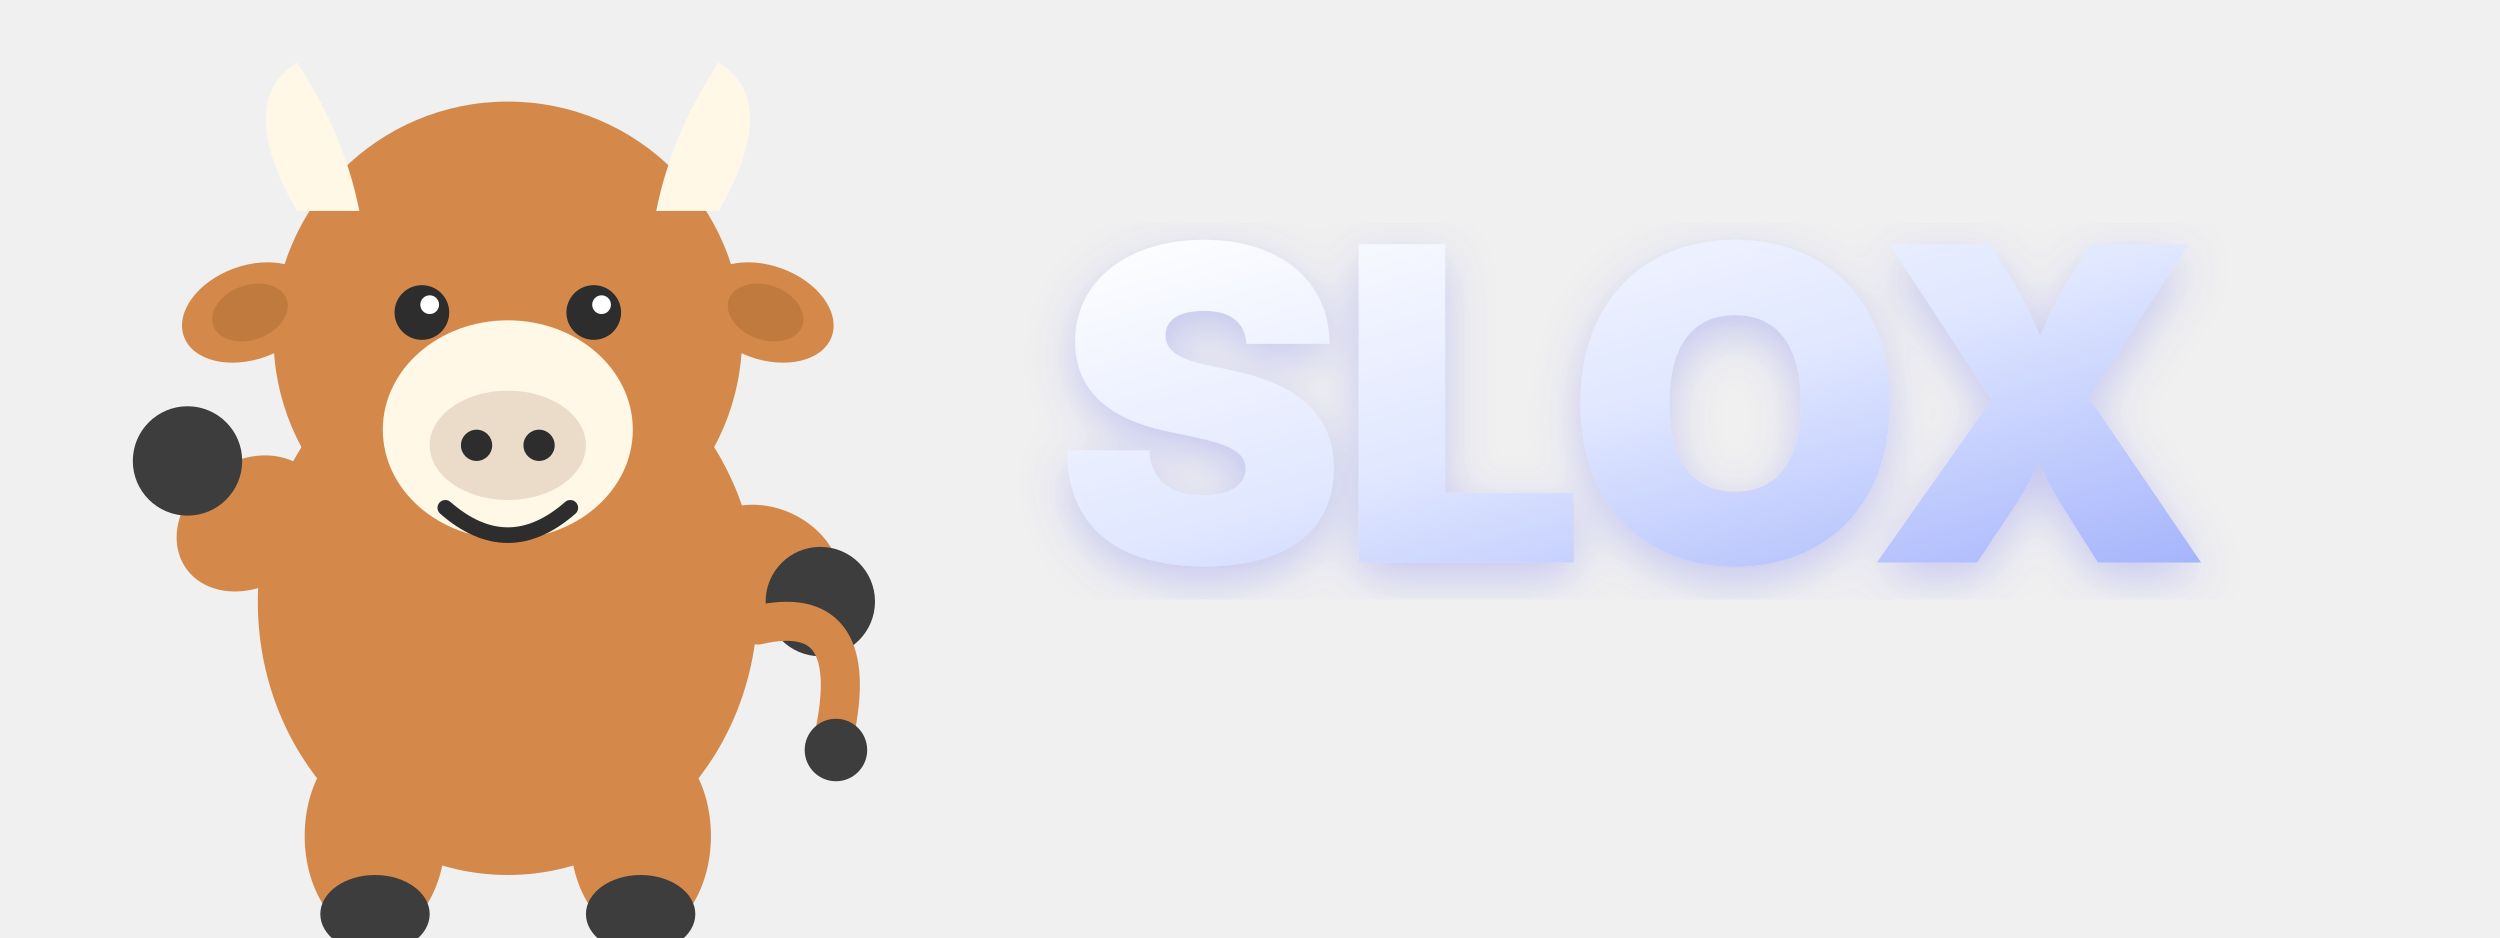
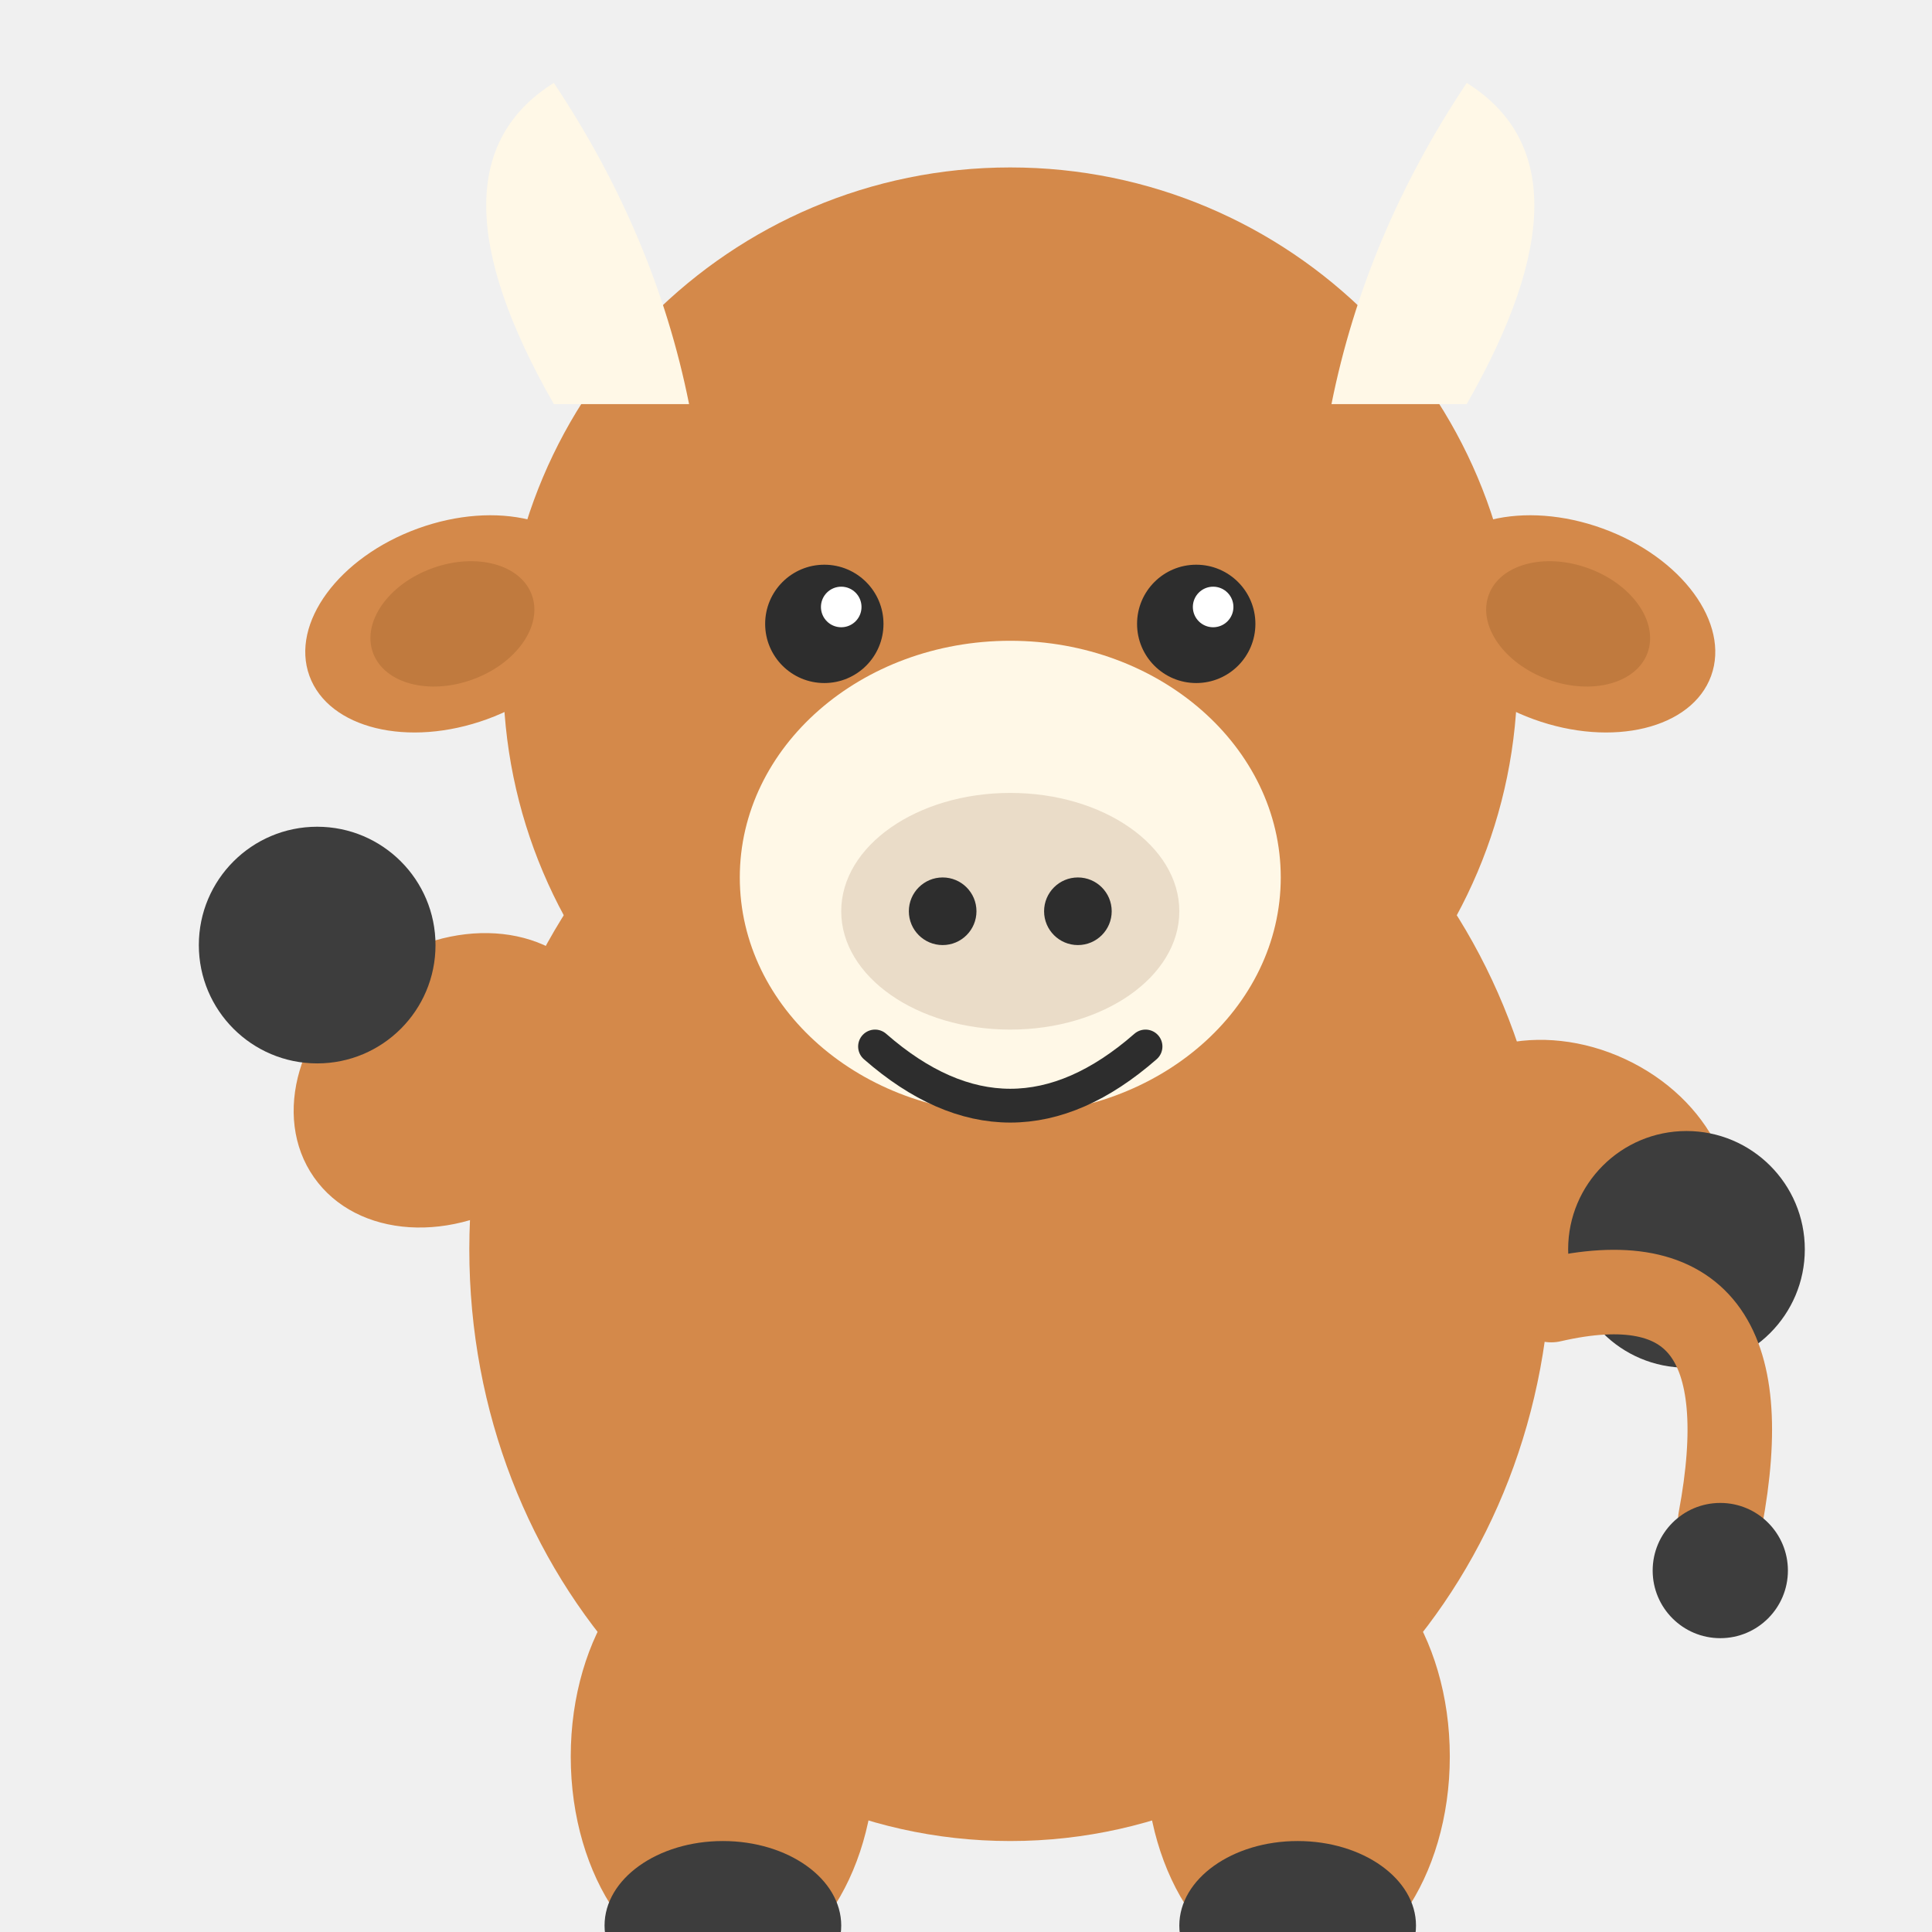
- <svg xmlns="http://www.w3.org/2000/svg" width="320" height="120" viewBox="0 0 320 120" fill="none">
-   <defs>
-     <linearGradient id="textGradient" x1="0%" y1="0%" x2="100%" y2="100%">
-       <stop offset="0%" stop-color="#FFFFFF" />
-       <stop offset="50%" stop-color="#E0E7FF" />
-       <stop offset="100%" stop-color="#A5B4FC" />
-     </linearGradient>
-     <filter id="glow" x="-20%" y="-20%" width="140%" height="140%">
-       <feGaussianBlur stdDeviation="2" result="coloredBlur" />
-       <feMerge>
-         <feMergeNode in="coloredBlur" />
-         <feMergeNode in="SourceGraphic" />
-       </feMerge>
-     </filter>
-     <filter id="textShadow" x="-10%" y="-10%" width="120%" height="120%">
-       <feDropShadow dx="0" dy="2" stdDeviation="3" flood-color="#6366f1" flood-opacity="0.3" />
-     </filter>
-   </defs>
-   <g transform="translate(10, 5)">
+ <svg xmlns="http://www.w3.org/2000/svg" width="120" height="120" viewBox="0 0 120 120" fill="none">
+   <g transform="translate(5, 2) scale(1.05)">
    <ellipse cx="55" cy="72" rx="32" ry="35" fill="#D4894A" />
    <circle cx="55" cy="38" r="30" fill="#D4894A" />
    <path d="M28 22 Q20 8 28 3 Q34 12 36 22" fill="#FFF8E7" />
    <path d="M82 22 Q90 8 82 3 Q76 12 74 22" fill="#FFF8E7" />
    <ellipse cx="22" cy="35" rx="9" ry="6" fill="#D4894A" transform="rotate(-20 22 35)" />
    <ellipse cx="22" cy="35" rx="5" ry="3.5" fill="#C07A3E" transform="rotate(-20 22 35)" />
    <ellipse cx="88" cy="35" rx="9" ry="6" fill="#D4894A" transform="rotate(20 88 35)" />
    <ellipse cx="88" cy="35" rx="5" ry="3.5" fill="#C07A3E" transform="rotate(20 88 35)" />
    <ellipse cx="55" cy="50" rx="16" ry="14" fill="#FFF8E7" />
    <circle cx="44" cy="35" r="3.5" fill="#2D2D2D" />
    <circle cx="45" cy="34" r="1.2" fill="white" />
    <circle cx="66" cy="35" r="3.5" fill="#2D2D2D" />
    <circle cx="67" cy="34" r="1.2" fill="white" />
    <ellipse cx="55" cy="52" rx="10" ry="7" fill="#EADCC8" />
    <circle cx="51" cy="52" r="2" fill="#2D2D2D" />
    <circle cx="59" cy="52" r="2" fill="#2D2D2D" />
    <path d="M47 60 Q55 67 63 60" stroke="#2D2D2D" stroke-width="2" stroke-linecap="round" fill="none" />
    <ellipse cx="22" cy="62" rx="10" ry="8" fill="#D4894A" transform="rotate(-35 22 62)" />
    <circle cx="14" cy="54" r="7" fill="#3D3D3D" />
    <ellipse cx="88" cy="68" rx="10" ry="8" fill="#D4894A" transform="rotate(25 88 68)" />
    <circle cx="95" cy="72" r="7" fill="#3D3D3D" />
    <ellipse cx="38" cy="102" rx="9" ry="13" fill="#D4894A" />
    <ellipse cx="38" cy="112" rx="7" ry="5" fill="#3D3D3D" />
    <ellipse cx="72" cy="102" rx="9" ry="13" fill="#D4894A" />
    <ellipse cx="72" cy="112" rx="7" ry="5" fill="#3D3D3D" />
    <path d="M87 75 Q100 72 97 88" stroke="#D4894A" stroke-width="5" stroke-linecap="round" fill="none" />
    <circle cx="97" cy="91" r="4" fill="#3D3D3D" />
  </g>
-   <g filter="url(#textShadow)">
-     <text x="135" y="72" font-family="system-ui, -apple-system, 'Segoe UI', sans-serif" font-size="56" font-weight="900" fill="url(#textGradient)" letter-spacing="-1">SLOX</text>
-   </g>
</svg>
